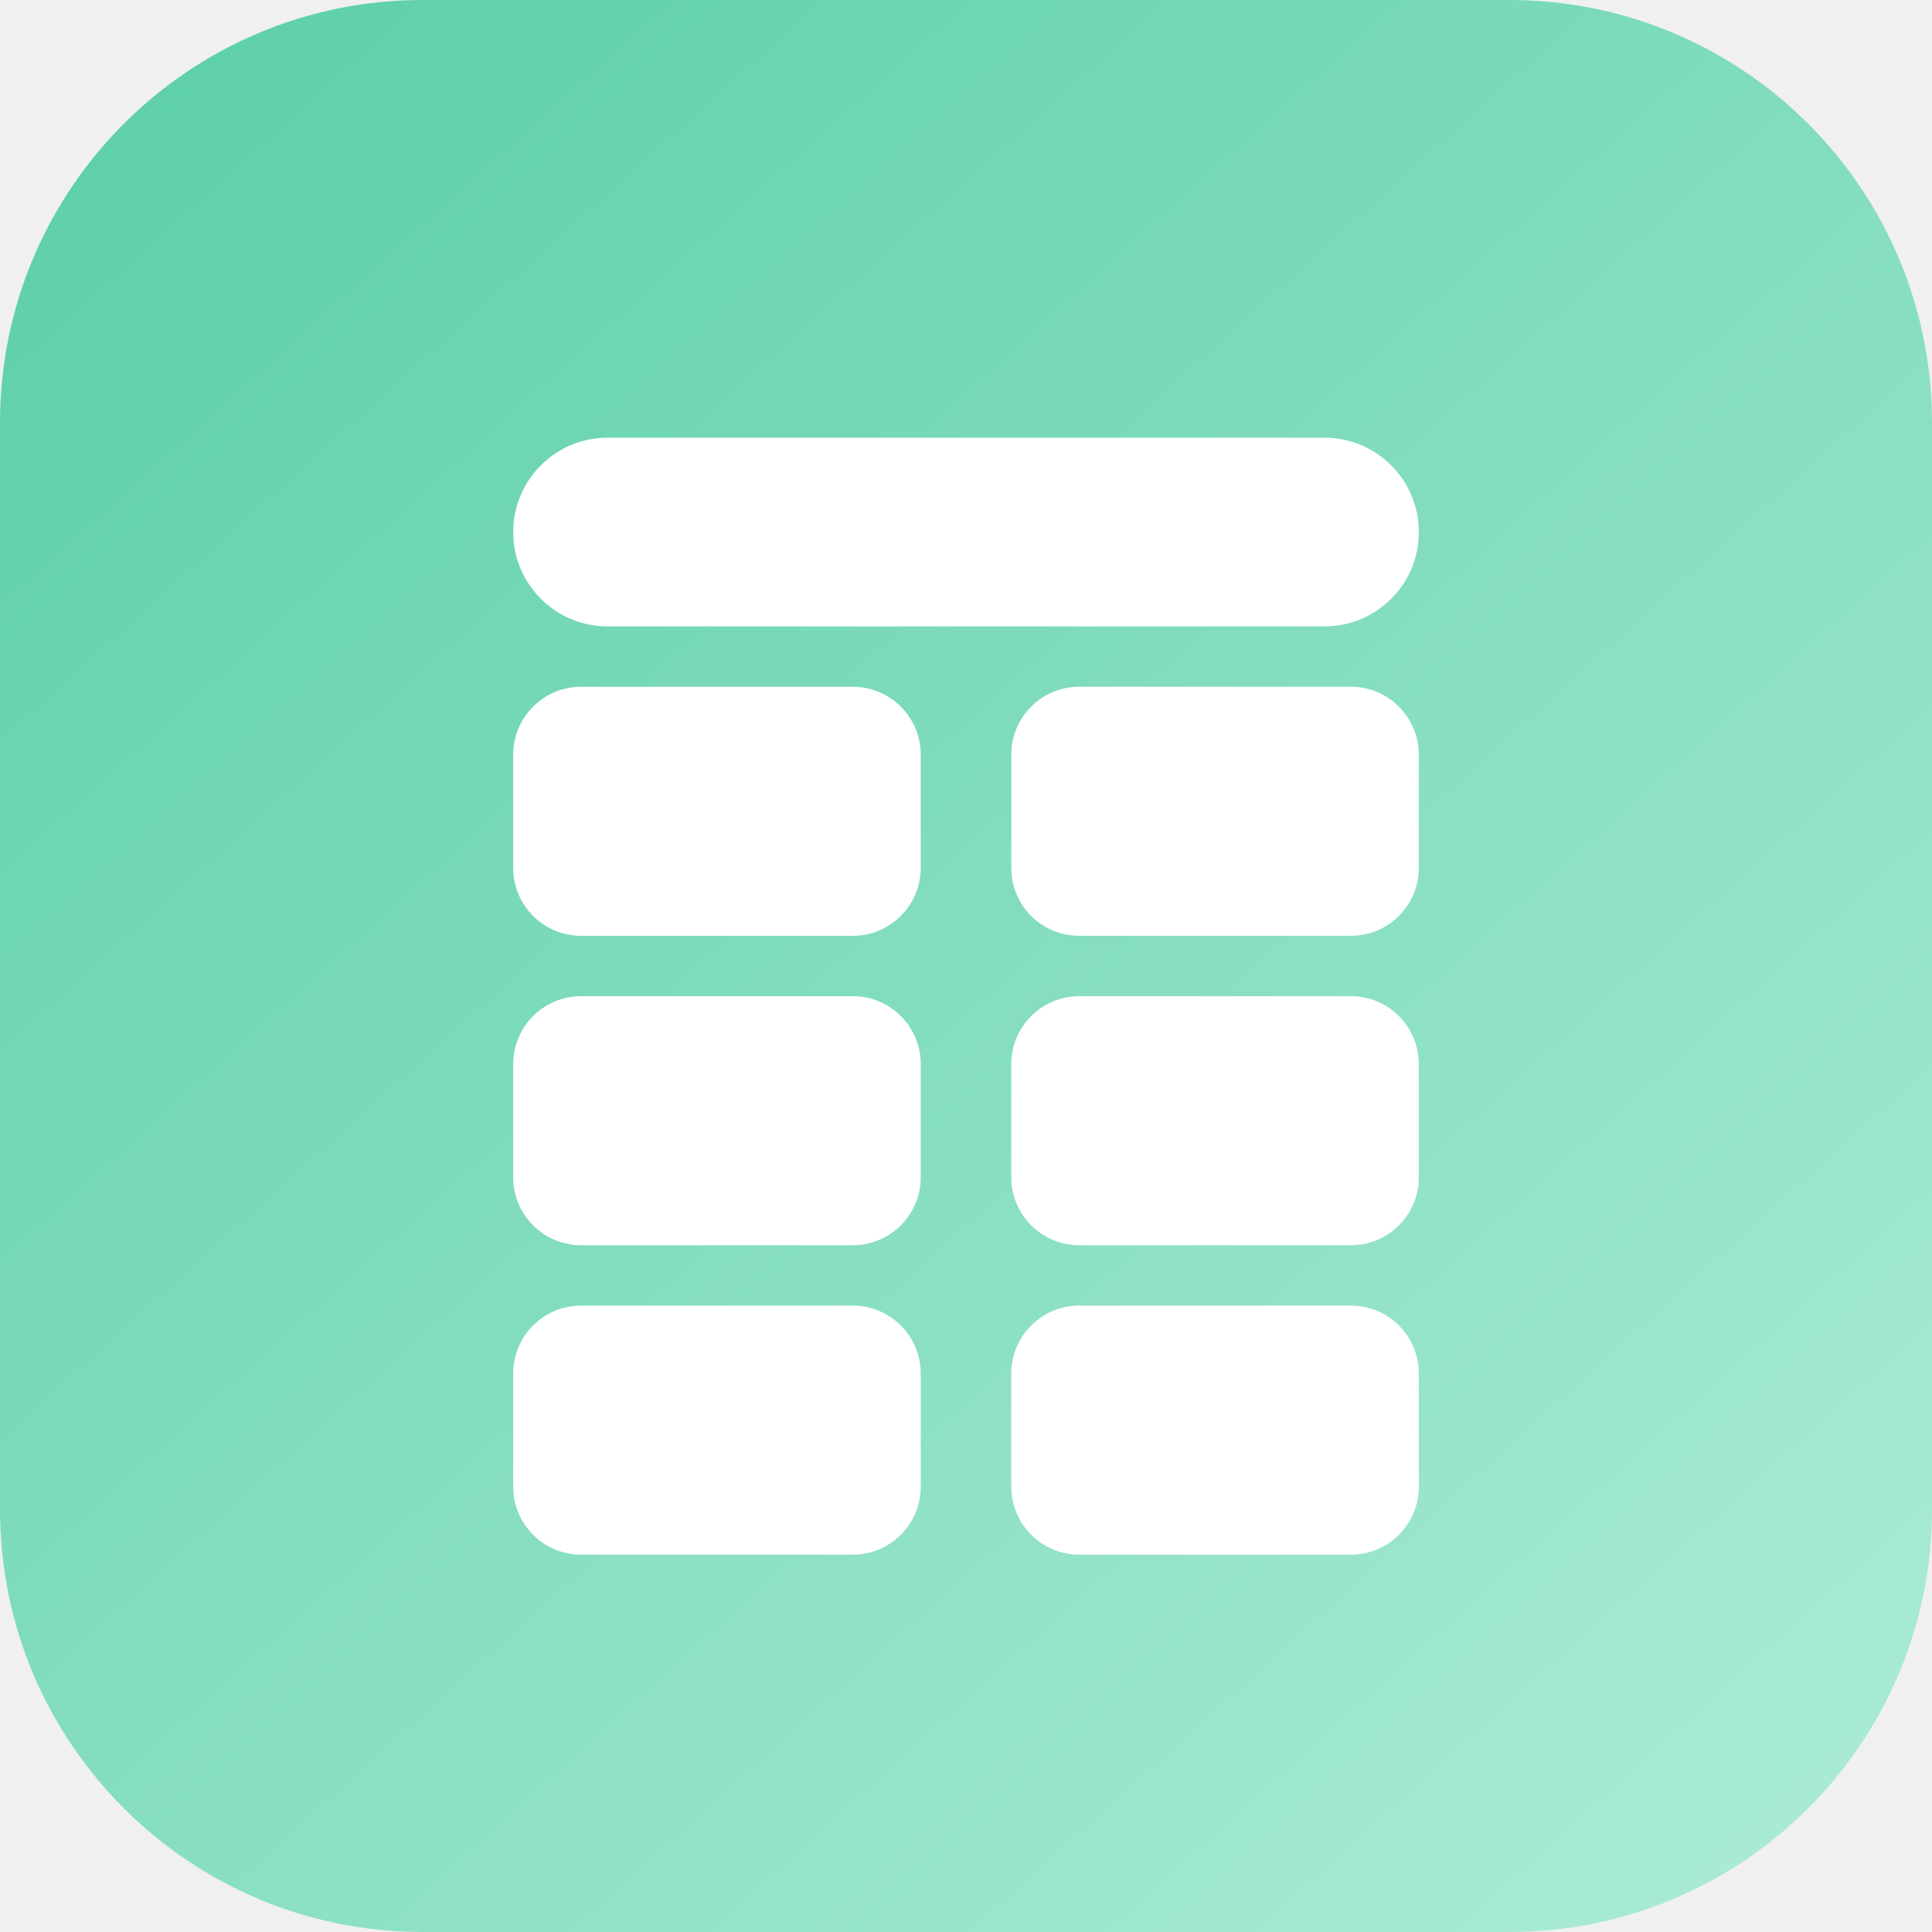
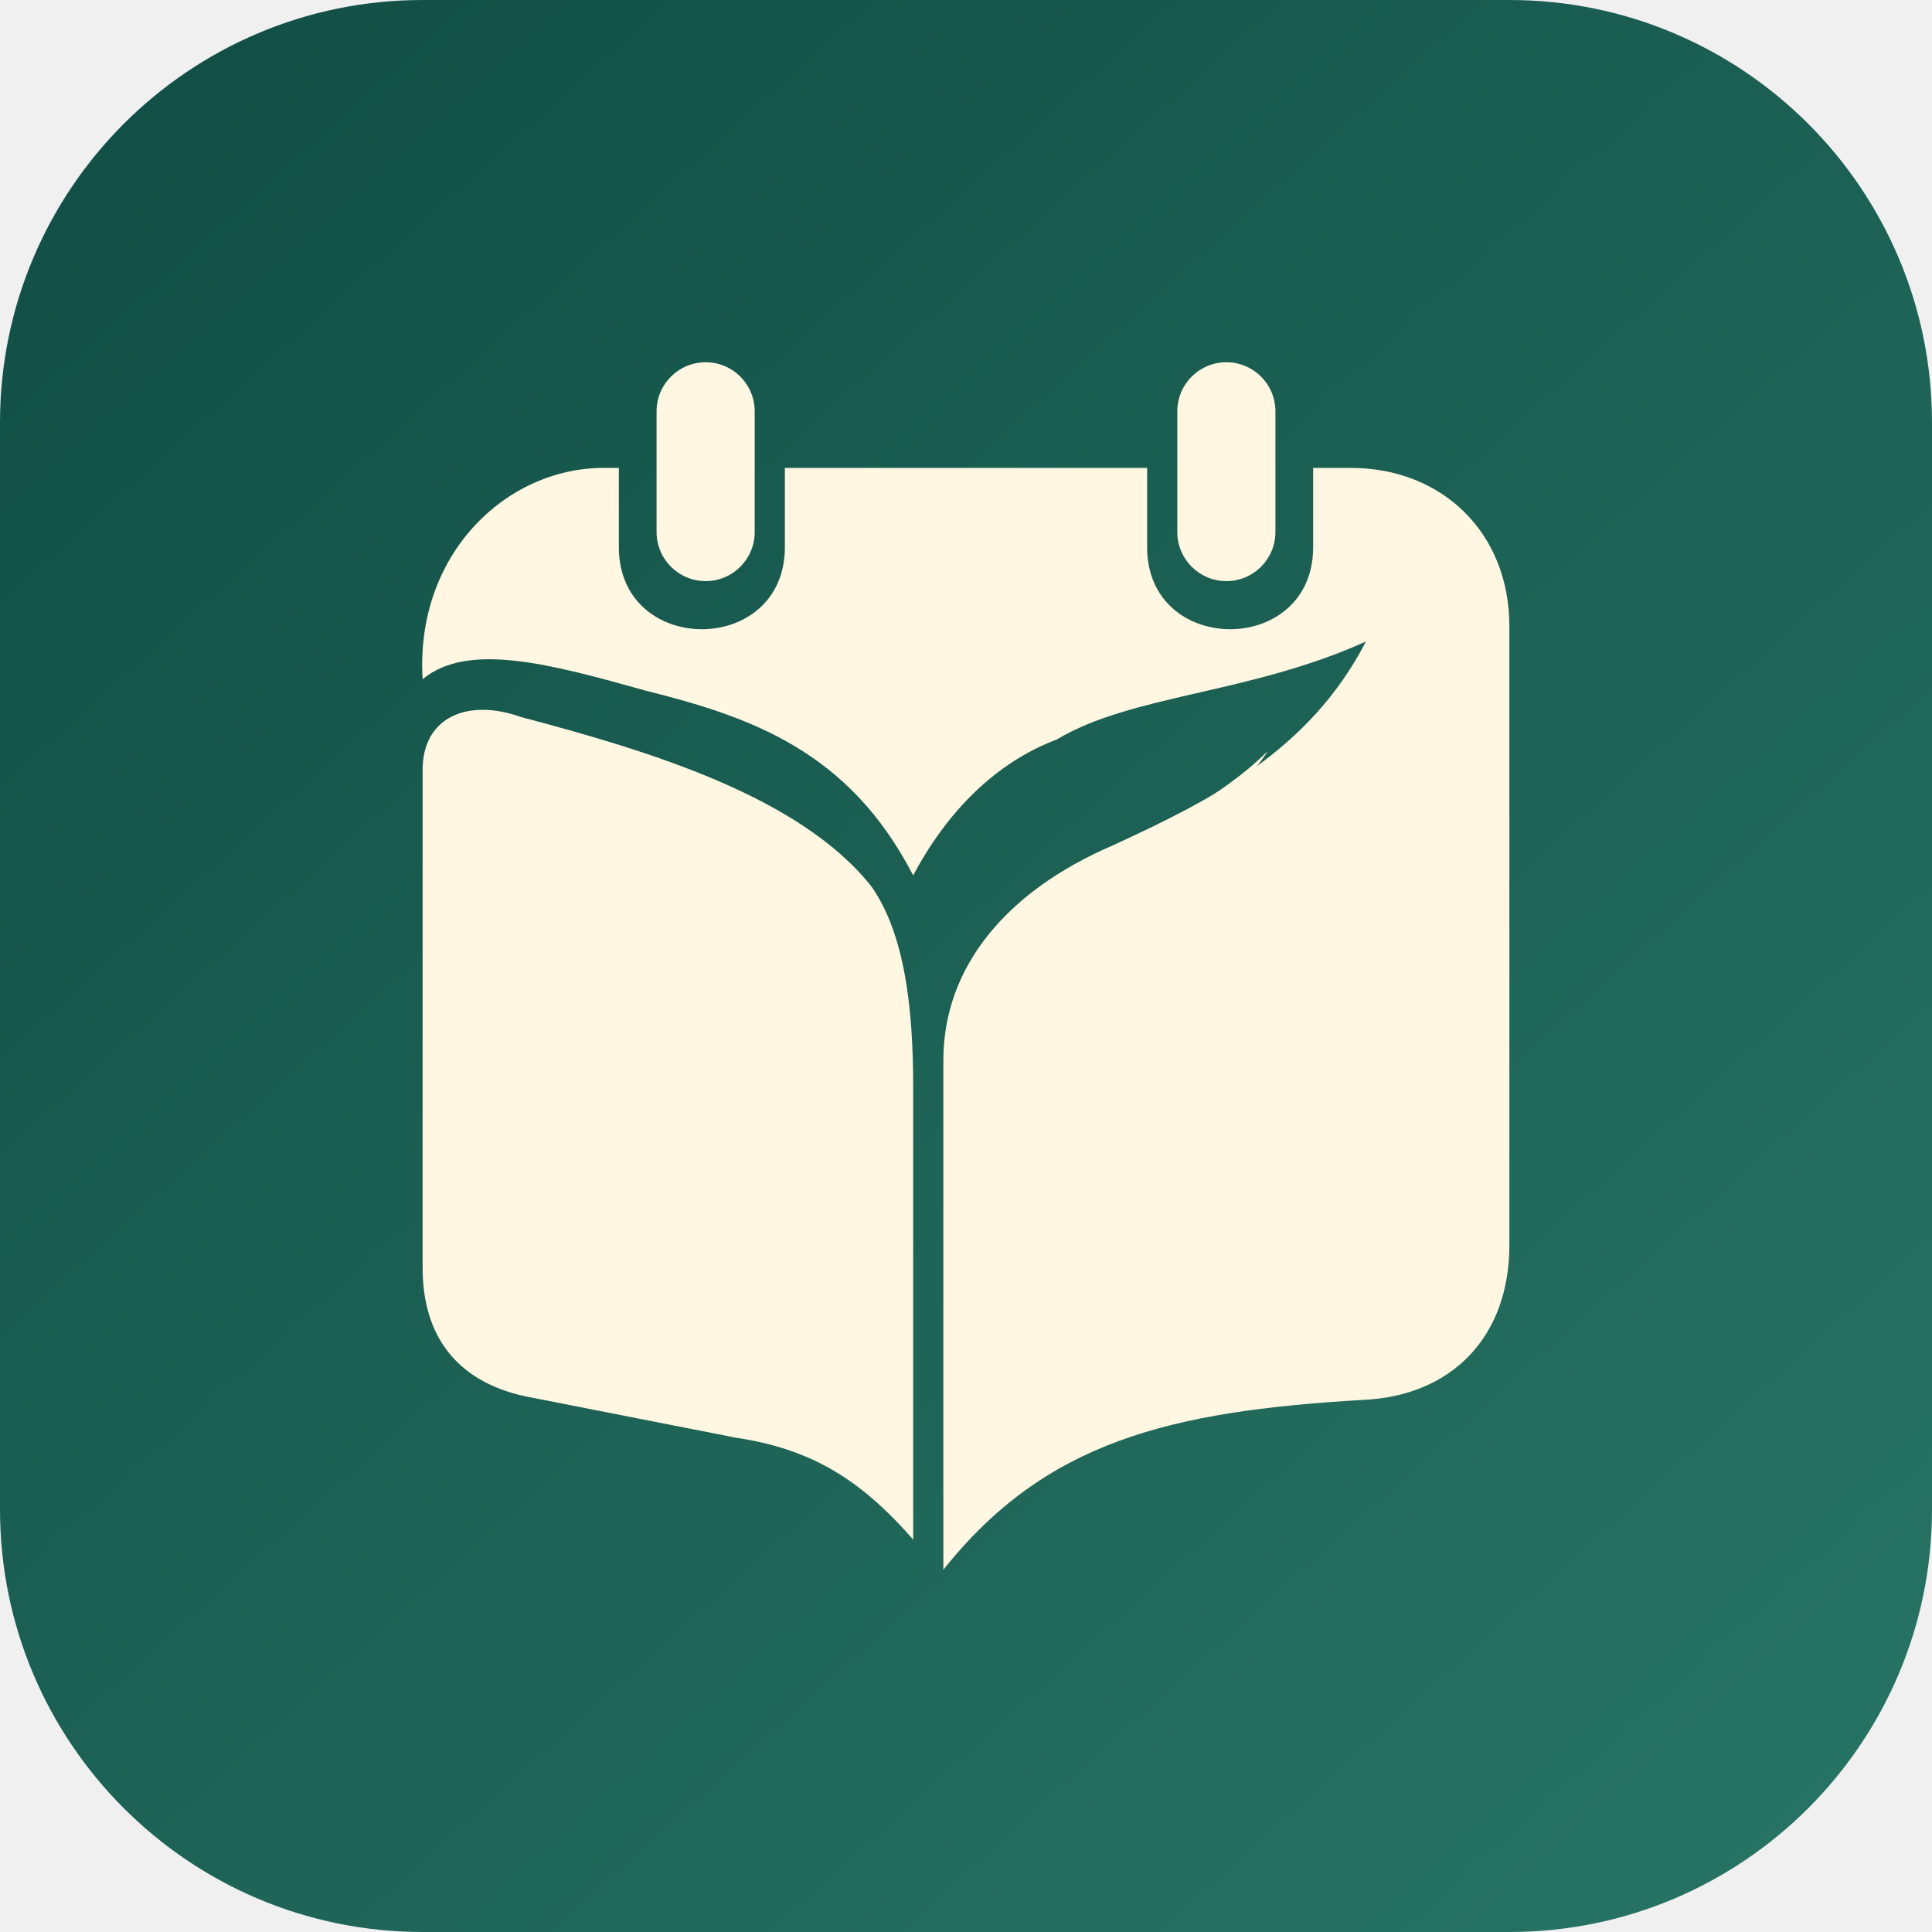
<svg xmlns="http://www.w3.org/2000/svg" width="1024" height="1024" viewBox="0 0 512 512">
  <defs>
    <linearGradient id="bg" gradientUnits="userSpaceOnUse" x1="40.0" y1="16.0" x2="472.0" y2="496.0">
-       <stop offset="0" stop-color="#5ED0A8" />
-       <stop offset="1" stop-color="#A9EBD3" />
+       <stop offset="0" stop-color="#124F46" />
+       <stop offset="1" stop-color="#267363" />
    </linearGradient>
  </defs>
  <rect x="0" y="0" width="512" height="512" rx="112" fill="url(#bg)" />
-   <path d="M161,116H351A25,25 0 0 1 376,141V141A25,25 0 0 1 351,166H161A25,25 0 0 1 136,141V141A25,25 0 0 1 161,116Z" fill="#FFFFFF" />
-   <path d="M154,182H226A18,18 0 0 1 244,200V230A18,18 0 0 1 226,248H154A18,18 0 0 1 136,230V200A18,18 0 0 1 154,182Z" fill="#FFFFFF" />
-   <path d="M286,182H358A18,18 0 0 1 376,200V230A18,18 0 0 1 358,248H286A18,18 0 0 1 268,230V200A18,18 0 0 1 286,182Z" fill="#FFFFFF" />
-   <path d="M154,264H226A18,18 0 0 1 244,282V312A18,18 0 0 1 226,330H154A18,18 0 0 1 136,312V282A18,18 0 0 1 154,264Z" fill="#FFFFFF" />
-   <path d="M286,264H358A18,18 0 0 1 376,282V312A18,18 0 0 1 358,330H286A18,18 0 0 1 268,312V282A18,18 0 0 1 286,264Z" fill="#FFFFFF" />
-   <path d="M154,346H226A18,18 0 0 1 244,364V394A18,18 0 0 1 226,412H154A18,18 0 0 1 136,394V364A18,18 0 0 1 154,346Z" fill="#FFFFFF" />
-   <path d="M286,346H358A18,18 0 0 1 376,364V394A18,18 0 0 1 358,412H286A18,18 0 0 1 268,394V364A18,18 0 0 1 286,346Z" fill="#FFFFFF" />
+   <path d="M174,109C174,101.82 179.82,96 187,96C194.18,96 200,101.82 200,109L200,141C200,148.18 194.18,154 187,154C179.82,154 174,148.18 174,141Z" fill="#FFF7E2" />
+   <path d="M312,109C312,101.82 317.82,96 325,96C332.18,96 338,101.82 338,109L338,141C338,148.18 332.18,154 325,154C317.82,154 312,148.18 312,141Z" fill="#FFF7E2" />
+   <path d="M112,180C110,147 134,124 160,124L164,124L164,145C164,174 208,174 208,145L208,124L304,124L304,145C304,174 348,174 348,145L348,124L358,124C382,124 400,141 400,166L400,330C400,354 385,370 361,371C310,374 277,382 250,416L250,281C250,256 267,236 295,224C321,212 347,199 362,170C331,184 300,184 280,196C264,202 251,215 242,232C225,199 199,190 171,183C146,176 124,170 112,180Z" fill="#FFF7E2" />
+   <path d="M112,204C112,190 124,185 138,190C172,199 212,211 231,235C240,248 242,268 242,288L242,408C228,392 215,384 195,381L139,370C121,366 112,354 112,336Z" fill="#FFF7E2" />
+   <path d="M254,284C260,258 277,243 298,231C314,222 329,210 336,199C323,212 306,219 289,231C272,243 260,262 254,284Z" fill="#FFF7E2" />
</svg>
